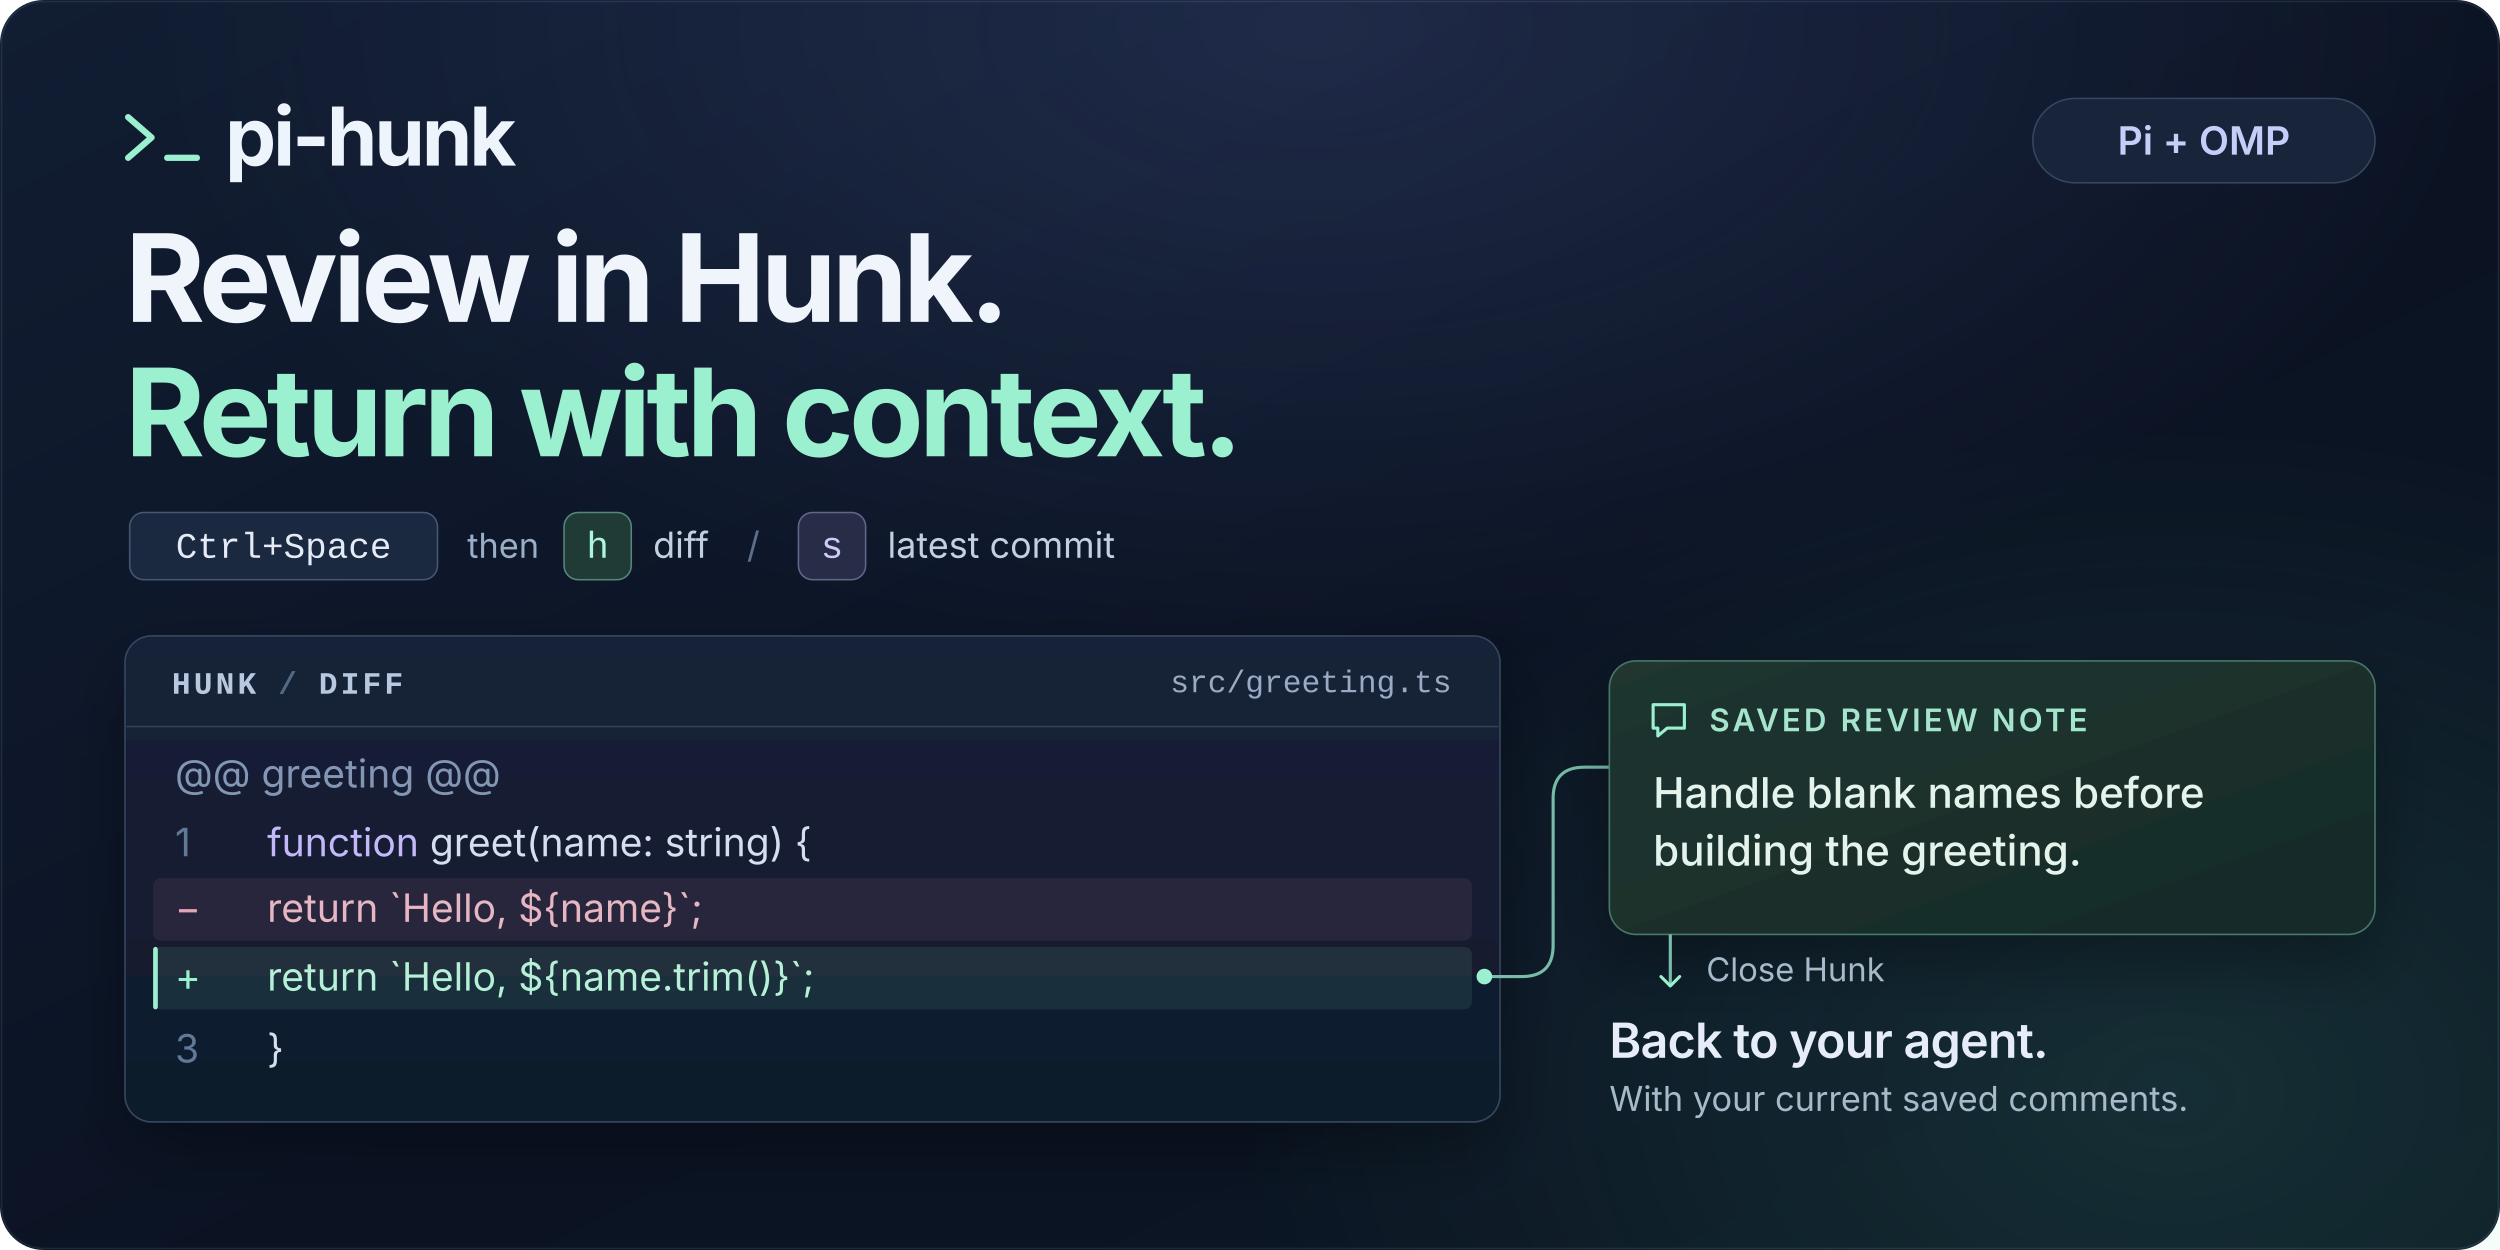
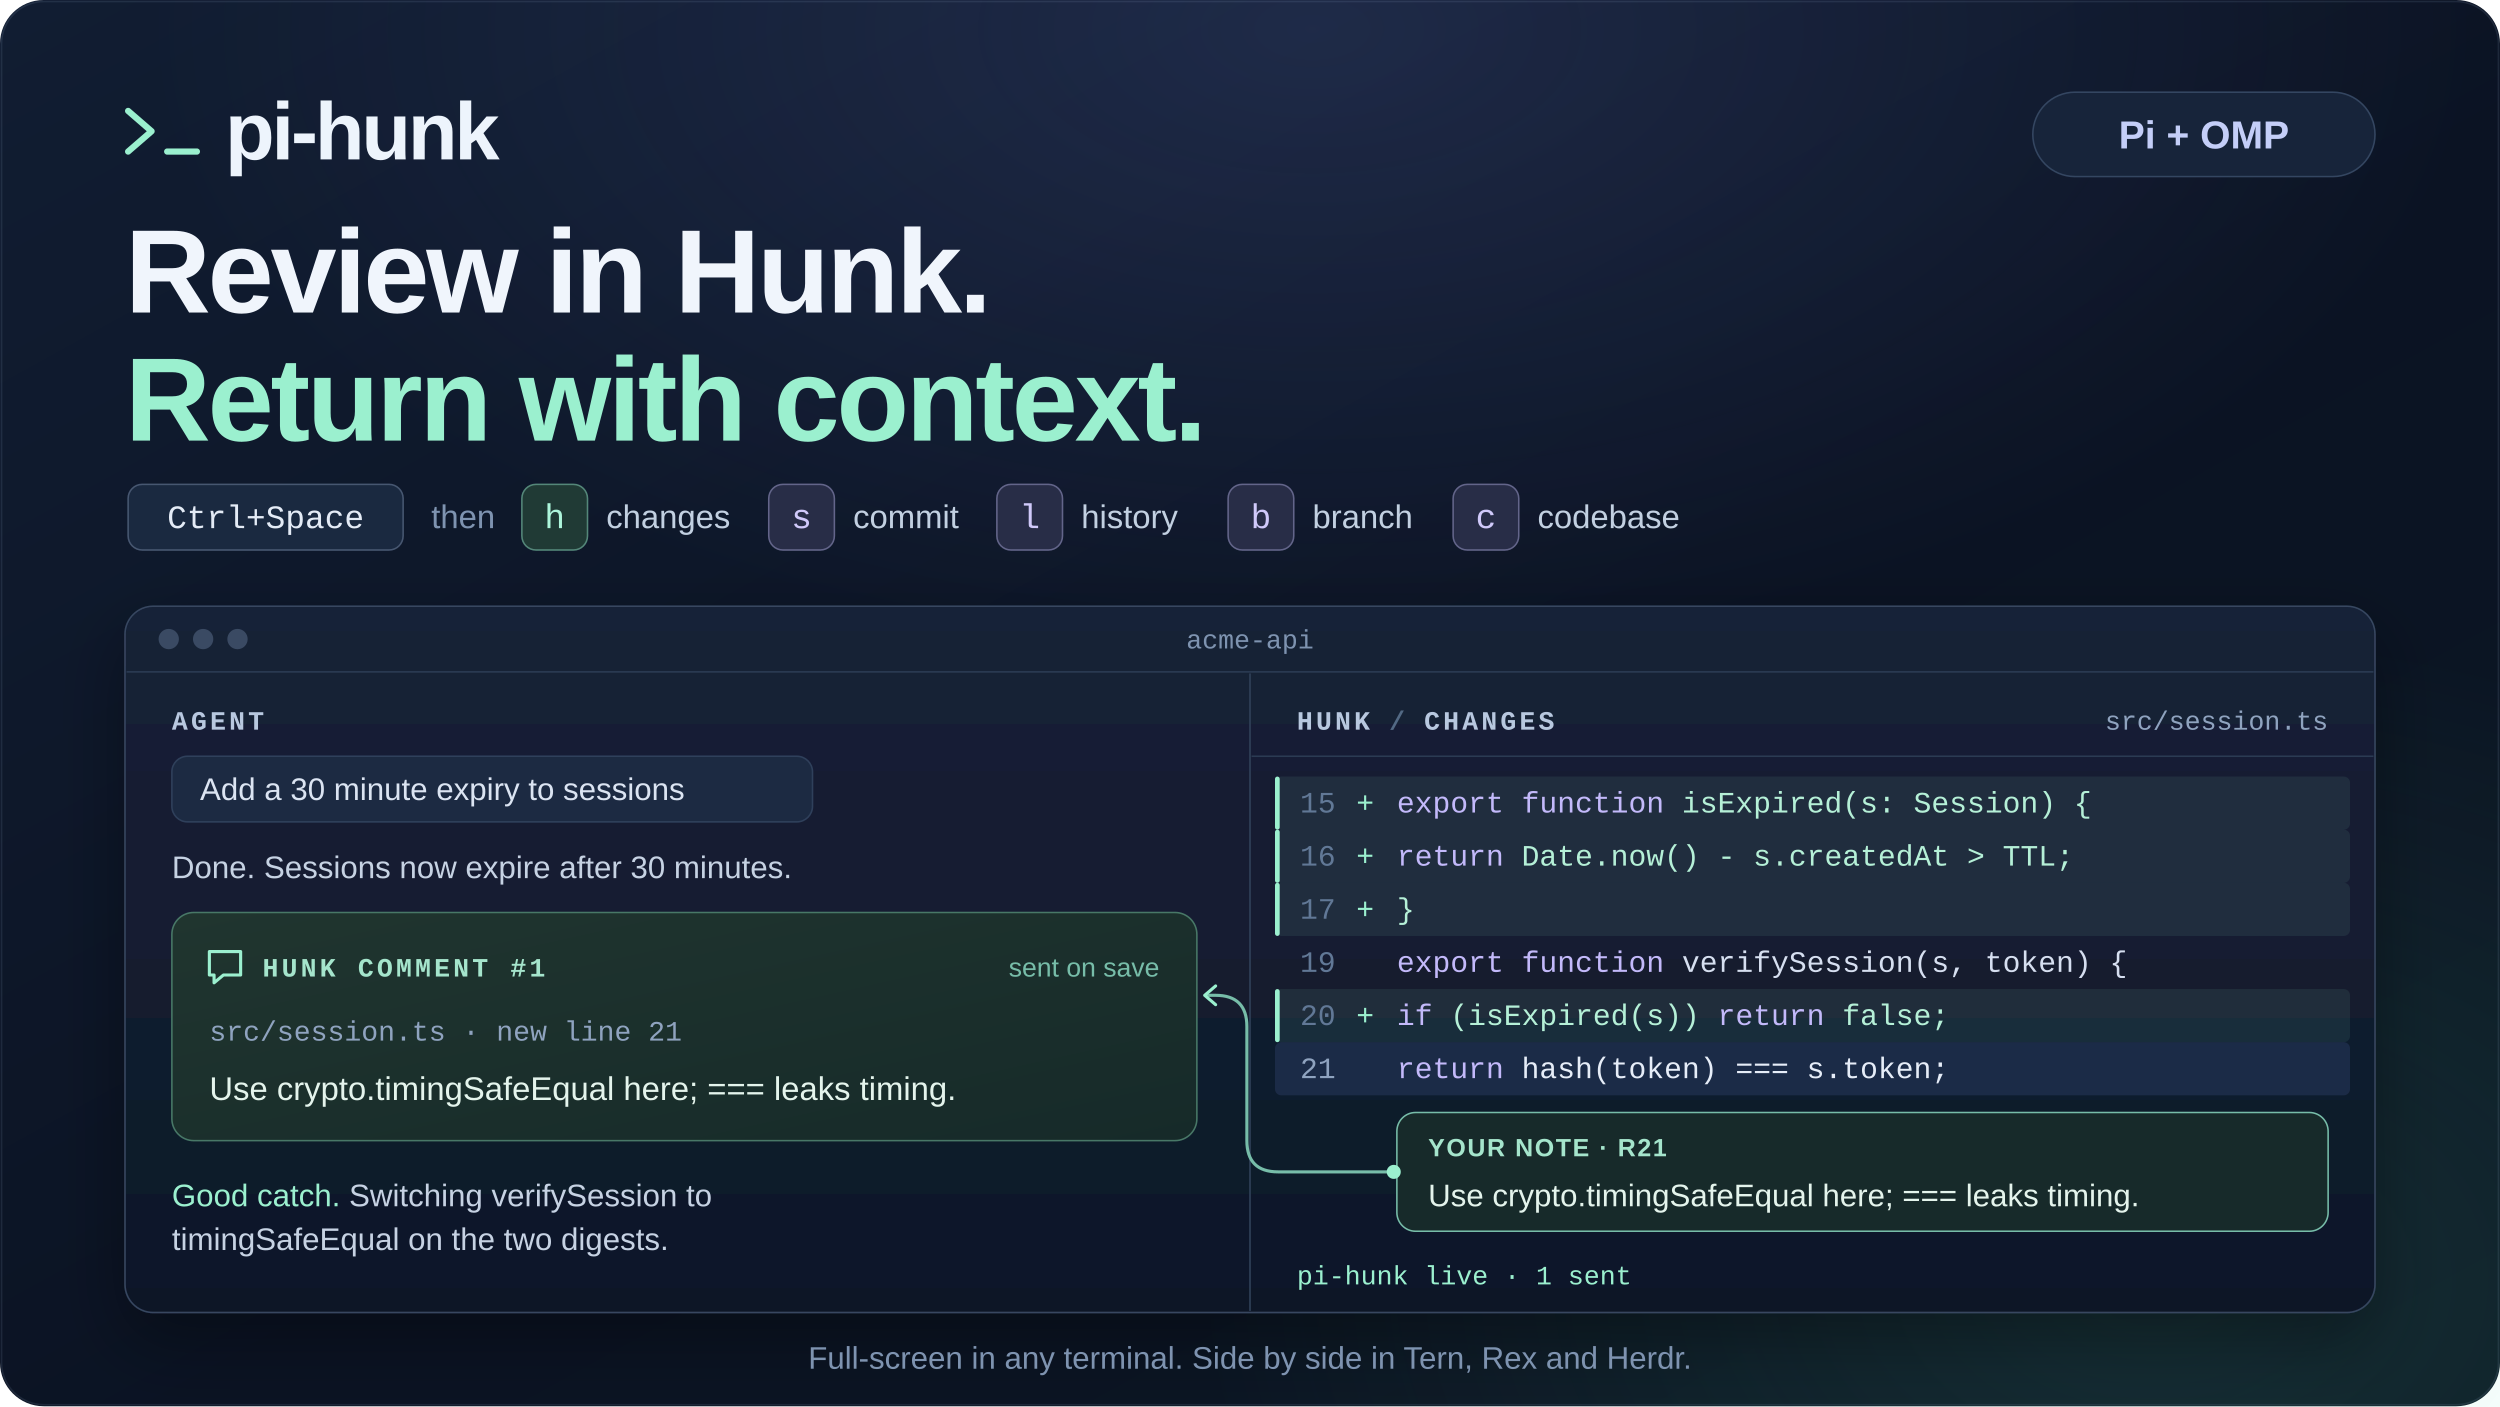
- <svg xmlns="http://www.w3.org/2000/svg" width="1600" height="800" viewBox="0 0 1600 800" role="img" aria-labelledby="hero-title hero-desc">
+ <svg xmlns="http://www.w3.org/2000/svg" width="1600" height="900" viewBox="0 0 1600 900" role="img" aria-labelledby="hero-title hero-desc">
  <defs>
    <linearGradient id="canvas" x1="0" y1="0" x2="1" y2="1">
      <stop stop-color="#111d32" />
      <stop offset=".55" stop-color="#0b1323" />
      <stop offset="1" stop-color="#0b1722" />
    </linearGradient>
    <radialGradient id="mint-glow">
      <stop stop-color="#61dfbc" stop-opacity=".12" />
      <stop offset="1" stop-color="#61dfbc" stop-opacity="0" />
    </radialGradient>
    <radialGradient id="blue-glow">
      <stop stop-color="#859afc" stop-opacity=".14" />
      <stop offset="1" stop-color="#859afc" stop-opacity="0" />
    </radialGradient>
-     <linearGradient id="terminal" x1="0" y1="0" x2="0" y2="1">
+     <linearGradient id="window" x1="0" y1="0" x2="0" y2="1">
      <stop stop-color="#152137" />
-       <stop offset="1" stop-color="#101a2b" />
+       <stop offset="1" stop-color="#0f1828" />
    </linearGradient>
    <linearGradient id="note" x1="0" y1="0" x2="1" y2="1">
      <stop stop-color="#20352f" />
      <stop offset="1" stop-color="#162a29" />
    </linearGradient>
-     <filter id="shadow" x="-15%" y="-20%" width="130%" height="150%">
-       <feDropShadow dx="0" dy="18" stdDeviation="20" flood-color="#020711" flood-opacity=".3" />
+     <filter id="shadow" x="-10%" y="-15%" width="120%" height="140%">
+       <feDropShadow dx="0" dy="18" stdDeviation="22" flood-color="#020711" flood-opacity=".35" />
    </filter>
    <style>
-       text { font-family: -apple-system, BlinkMacSystemFont, 'Segoe UI', sans-serif; }
-       .mono { font-family: 'SFMono-Regular', Consolas, 'Liberation Mono', monospace; }
-       .label { font-size: 20px; font-weight: 600; letter-spacing: 2px; }
-       .muted { fill: #9baec7; }
+       .sans { font-family: -apple-system, BlinkMacSystemFont, 'Segoe UI', 'Helvetica Neue', Arial, sans-serif; }
+       .mono { white-space: pre; font-family: ui-monospace, 'SF Mono', SFMono-Regular, Menlo, Consolas, 'Liberation Mono', monospace; }
+       .label { font-size: 17px; font-weight: 700; letter-spacing: 2px; }
    </style>
  </defs>
-   <rect width="1600" height="800" rx="28" fill="url(#canvas)" />
-   <ellipse cx="1390" cy="700" rx="600" ry="430" fill="url(#mint-glow)" />
+   <rect width="1600" height="900" rx="28" fill="url(#canvas)" />
+   <ellipse cx="1380" cy="820" rx="620" ry="420" fill="url(#mint-glow)" />
  <ellipse cx="840" cy="20" rx="740" ry="400" fill="url(#blue-glow)" />
-   <rect x="1" y="1" width="1598" height="798" rx="27" fill="none" stroke="#a4bddb" stroke-opacity=".12" />
-   <g transform="translate(80 62)">
+   <rect x="1" y="1" width="1598" height="898" rx="27" fill="none" stroke="#a4bddb" stroke-opacity=".12" />
+   <g transform="translate(80 58)">
    <path d="M2 13 17 26 2 39 M27 39h19" fill="none" stroke="#9bf0cf" stroke-width="4" stroke-linecap="round" stroke-linejoin="round" />
-     <text x="64" y="44" font-size="52" font-weight="700" letter-spacing="-2" fill="#edf4fc">pi-hunk</text>
+     <text class="sans" x="64" y="44" font-size="52" font-weight="700" letter-spacing="-2" fill="#edf4fc">pi-hunk</text>
  </g>
-   <g transform="translate(1301 63)">
+   <g transform="translate(1301 59)">
    <rect width="219" height="54" rx="27" fill="#17243a" stroke="#344661" />
-     <text x="109.5" y="36" text-anchor="middle" font-size="25" font-weight="600" fill="#c4cef8">Pi + OMP</text>
+     <text class="sans" x="109.5" y="36" text-anchor="middle" font-size="25" font-weight="600" fill="#c4cef8">Pi + OMP</text>
  </g>
-   <text x="80" y="206" font-size="78" font-weight="700" letter-spacing="-3" fill="#f0f5fc">Review in Hunk.</text>
-   <text x="80" y="292" font-size="78" font-weight="700" letter-spacing="-3" fill="#9bf0cf">Return with context.</text>
-   <g transform="translate(83 328)">
-     <rect width="197" height="43" rx="9" fill="#1a2940" stroke="#475771" />
-     <text class="mono" x="98.5" y="29" text-anchor="middle" font-size="23" fill="#e4ebf6">Ctrl+Space</text>
-     <text x="216" y="29" font-size="22" class="muted">then</text>
-     <rect x="278" width="43" height="43" rx="9" fill="#203a35" stroke="#548779" />
-     <text class="mono" x="299.5" y="29" text-anchor="middle" font-size="24" fill="#adf5db">h</text>
-     <text x="335" y="29" font-size="23" fill="#c2d0e1">diff</text>
-     <text x="395" y="29" font-size="23" fill="#5c708c">/</text>
-     <rect x="428" width="43" height="43" rx="9" fill="#282d47" stroke="#63658a" />
-     <text class="mono" x="449.5" y="29" text-anchor="middle" font-size="24" fill="#d0c9fa">s</text>
-     <text x="485" y="29" font-size="23" fill="#c2d0e1">latest commit</text>
+   <text class="sans" x="80" y="200" font-size="76" font-weight="700" letter-spacing="-2" fill="#f0f5fc">Review in Hunk.</text>
+   <text class="sans" x="80" y="282" font-size="76" font-weight="700" letter-spacing="-2" fill="#9bf0cf">Return with context.</text>
+   <g transform="translate(82 310)">
+     <rect width="176" height="42" rx="9" fill="#1a2940" stroke="#475771" />
+     <text class="mono" x="88" y="28" text-anchor="middle" font-size="21" fill="#e4ebf6">Ctrl+Space</text>
+     <text class="sans" x="194" y="28" font-size="21" fill="#7e93b0">then</text>
+     <rect x="252" width="42" height="42" rx="9" fill="#203a35" stroke="#548779" />
+     <text class="mono" x="273" y="28" text-anchor="middle" font-size="22" fill="#adf5db">h</text>
+     <text class="sans" x="306" y="28" font-size="21" fill="#c2d0e1">changes</text>
+     <rect x="410" width="42" height="42" rx="9" fill="#282d47" stroke="#63658a" />
+     <text class="mono" x="431" y="28" text-anchor="middle" font-size="22" fill="#d0c9fa">s</text>
+     <text class="sans" x="464" y="28" font-size="21" fill="#c2d0e1">commit</text>
+     <rect x="556" width="42" height="42" rx="9" fill="#282d47" stroke="#63658a" />
+     <text class="mono" x="577" y="28" text-anchor="middle" font-size="22" fill="#d0c9fa">l</text>
+     <text class="sans" x="610" y="28" font-size="21" fill="#c2d0e1">history</text>
+     <rect x="704" width="42" height="42" rx="9" fill="#282d47" stroke="#63658a" />
+     <text class="mono" x="725" y="28" text-anchor="middle" font-size="22" fill="#d0c9fa">b</text>
+     <text class="sans" x="758" y="28" font-size="21" fill="#c2d0e1">branch</text>
+     <rect x="848" width="42" height="42" rx="9" fill="#282d47" stroke="#63658a" />
+     <text class="mono" x="869" y="28" text-anchor="middle" font-size="22" fill="#d0c9fa">c</text>
+     <text class="sans" x="902" y="28" font-size="21" fill="#c2d0e1">codebase</text>
  </g>
  <g filter="url(#shadow)">
-     <rect x="80" y="407" width="880" height="311" rx="17" fill="url(#terminal)" stroke="#374761" />
+     <rect x="80" y="388" width="1440" height="452" rx="18" fill="url(#window)" stroke="#374761" />
  </g>
-   <path d="M81 465h878" stroke="#31425b" />
-   <text x="110" y="444" class="mono label" fill="#b8c8df">HUNK <tspan fill="#526984">/</tspan> DIFF</text>
-   <text x="929" y="443" text-anchor="end" class="mono" font-size="20" fill="#9aaac4">src/greeting.ts</text>
-   <g class="mono" font-size="25">
-     <text x="112" y="504" fill="#8397b5">@@ greeting @@</text>
-     <text x="112" y="548" fill="#617896">1</text>
-     <text x="171" y="548" fill="#d6dff0">
-       <tspan fill="#c3b9fa">function</tspan> greet(name: string) {</text>
-     <rect x="98" y="562" width="844" height="40" rx="5" fill="#e698a7" fill-opacity=".09" />
-     <text x="112" y="590" fill="#e4a4b4">−</text>
-     <text x="171" y="590" fill="#e6b7c2">  return `Hello, ${name}`;</text>
-     <rect x="98" y="606" width="844" height="40" rx="5" fill="#8be6c4" fill-opacity=".10" />
-     <rect x="98" y="606" width="3" height="40" rx="1.5" fill="#9bf0cf" />
-     <text x="112" y="634" fill="#9bf0cf">+</text>
-     <text x="171" y="634" fill="#b5f0d7">  return `Hello, ${name.trim()}`;</text>
-     <text x="112" y="680" fill="#617896">3</text>
-     <text x="171" y="680" fill="#d6dff0">}</text>
+   <path d="M81 430h1438" stroke="#2b3b53" />
+   <circle cx="108" cy="409" r="6.5" fill="#3a4a63" />
+   <circle cx="130" cy="409" r="6.5" fill="#3a4a63" />
+   <circle cx="152" cy="409" r="6.5" fill="#3a4a63" />
+   <text class="mono" x="800" y="415" text-anchor="middle" font-size="17" fill="#7e93b0">acme-api</text>
+   <path d="M800 431v408" stroke="#31425b" />
+   <text class="mono label" x="110" y="467" fill="#b8c8df">AGENT</text>
+   <rect x="110" y="484" width="410" height="42" rx="10" fill="#1c2a42" stroke="#2f405b" />
+   <text class="sans" x="128" y="512" font-size="20" fill="#dbe4f2">Add a 30 minute expiry to sessions</text>
+   <text class="sans" x="110" y="562" font-size="20" fill="#c6d2e3">Done. Sessions now expire after 30 minutes.</text>
+   <rect x="110" y="584" width="656" height="146" rx="14" fill="url(#note)" stroke="#487867" />
+   <g transform="translate(134 606)">
+     <path d="M0 3h20v15H9l-6 5v-5H0Z" fill="none" stroke="#9bf0cf" stroke-width="2" stroke-linejoin="round" />
+     <text class="mono label" x="34" y="19" fill="#a5e5cc">HUNK COMMENT #1</text>
  </g>
-   <path d="M950 625h24q20 0 20-20v-94q0-20 20-20h16" fill="none" stroke="#77bda9" stroke-width="2" />
-   <circle cx="950" cy="625" r="5" fill="#9bf0cf" />
-   <g filter="url(#shadow)">
-     <rect x="1030" y="423" width="490" height="175" rx="17" fill="url(#note)" stroke="#487867" />
+   <text class="sans" x="742" y="625" text-anchor="end" font-size="17" fill="#77bda9">sent on save</text>
+   <text class="mono" x="134" y="666" font-size="18" fill="#8fa3bf">src/session.ts · new line 21</text>
+   <text class="sans" x="134" y="704" font-size="21" font-weight="500" fill="#e4f4ec">Use crypto.timingSafeEqual here; === leaks timing.</text>
+   <text class="sans" x="110" y="772" font-size="20" fill="#c6d2e3">
+     <tspan fill="#9bf0cf">Good catch.</tspan> Switching verifySession to</text>
+   <text class="sans" x="110" y="800" font-size="20" fill="#c6d2e3">timingSafeEqual on the two digests.</text>
+   <text class="mono label" x="830" y="467" fill="#b8c8df">HUNK <tspan fill="#526984">/</tspan> CHANGES</text>
+   <text class="mono" x="1490" y="467" text-anchor="end" font-size="17" fill="#8fa3bf">src/session.ts</text>
+   <path d="M801 484h718" stroke="#2b3b53" />
+   <g>
+     <rect x="816" y="497" width="688" height="34" rx="4" fill="#8be6c4" fill-opacity=".09" />
+     <rect x="816" y="497" width="3" height="34" rx="1.5" fill="#9bf0cf" />
+     <rect x="816" y="531" width="688" height="34" rx="4" fill="#8be6c4" fill-opacity=".09" />
+     <rect x="816" y="531" width="3" height="34" rx="1.5" fill="#9bf0cf" />
+     <rect x="816" y="565" width="688" height="34" rx="4" fill="#8be6c4" fill-opacity=".09" />
+     <rect x="816" y="565" width="3" height="34" rx="1.5" fill="#9bf0cf" />
+     <rect x="816" y="633" width="688" height="34" rx="4" fill="#8be6c4" fill-opacity=".09" />
+     <rect x="816" y="633" width="3" height="34" rx="1.5" fill="#9bf0cf" />
+     <rect x="816" y="667" width="688" height="34" rx="4" fill="#859afc" fill-opacity=".12" />
  </g>
-   <g transform="translate(1058 448)">
-     <path d="M0 3h20v15H9l-6 5v-5H0Z" fill="none" stroke="#9bf0cf" stroke-width="2" stroke-linejoin="round" />
-     <text x="36" y="20" class="label" fill="#a5e5cc">SAVED REVIEW NOTE</text>
-     <text x="0" y="69" font-size="27" font-weight="500" fill="#e4f4ec">Handle blank names before</text>
-     <text x="0" y="106" font-size="27" font-weight="500" fill="#e4f4ec">building the greeting.</text>
+   <g font-size="19">
+     <text class="mono" x="832" y="520" fill="#617896">15</text>
+     <text class="mono" x="868" y="520" fill="#9bf0cf">+</text>
+     <text class="mono" x="894" y="520" fill="#b5f0d7">
+       <tspan fill="#c3b9fa">export function</tspan> isExpired(s: Session) {</text>
+     <text class="mono" x="832" y="554" fill="#617896">16</text>
+     <text class="mono" x="868" y="554" fill="#9bf0cf">+</text>
+     <text class="mono" x="894" y="554" fill="#b5f0d7">
+       <tspan fill="#c3b9fa">return</tspan> Date.now() - s.createdAt &gt; TTL;</text>
+     <text class="mono" x="832" y="588" fill="#617896">17</text>
+     <text class="mono" x="868" y="588" fill="#9bf0cf">+</text>
+     <text class="mono" x="894" y="588" fill="#b5f0d7">}</text>
+     <text class="mono" x="832" y="622" fill="#617896">19</text>
+     <text class="mono" x="894" y="622" fill="#d6dff0">
+       <tspan fill="#c3b9fa">export function</tspan> verifySession(s, token) {</text>
+     <text class="mono" x="832" y="656" fill="#617896">20</text>
+     <text class="mono" x="868" y="656" fill="#9bf0cf">+</text>
+     <text class="mono" x="894" y="656" fill="#b5f0d7">
+       <tspan fill="#c3b9fa">if</tspan> (isExpired(s)) <tspan fill="#c3b9fa">return</tspan> false;</text>
+     <text class="mono" x="832" y="690" fill="#8fa3bf">21</text>
+     <text class="mono" x="894" y="690" fill="#e6edf8">
+       <tspan fill="#c3b9fa">return</tspan> hash(token) === s.token;</text>
  </g>
-   <path d="M1069 598v33" stroke="#77bda9" stroke-width="2" />
-   <path d="m1063 625 6 6 6-6" fill="none" stroke="#9bf0cf" stroke-width="2" stroke-linecap="round" stroke-linejoin="round" />
-   <text x="1092" y="628" font-size="21" fill="#a6bac9">Close Hunk</text>
-   <text x="1030" y="677" font-size="31" font-weight="600" letter-spacing="-.5" fill="#e6edf8">Back to your agent.</text>
-   <text x="1030" y="711" font-size="22" fill="#a6bac9">With your current saved comments.</text>
+   <rect x="894" y="712" width="596" height="76" rx="12" fill="#172a2a" stroke="#77bda9" />
+   <text class="sans" x="914" y="740" font-size="16" font-weight="600" letter-spacing="1" fill="#a5e5cc">YOUR NOTE · R21</text>
+   <text class="sans" x="914" y="772" font-size="20" fill="#e4f4ec">Use crypto.timingSafeEqual here; === leaks timing.</text>
+   <text class="mono" x="830" y="822" font-size="17" fill="#9bf0cf">pi-hunk live · 1 sent</text>
+   <path d="M892 750H818q-20 0-20-20v-73q0-20-20-20h-6" fill="none" stroke="#77bda9" stroke-width="2" />
+   <path d="m778 631-7 6 7 6" fill="none" stroke="#9bf0cf" stroke-width="2" stroke-linecap="round" stroke-linejoin="round" />
+   <circle cx="892" cy="750" r="4.5" fill="#9bf0cf" />
+   <text class="sans" x="800" y="876" text-anchor="middle" font-size="20" fill="#7e93b0">Full-screen in any terminal. Side by side in Tern, Rex and Herdr.</text>
</svg>
